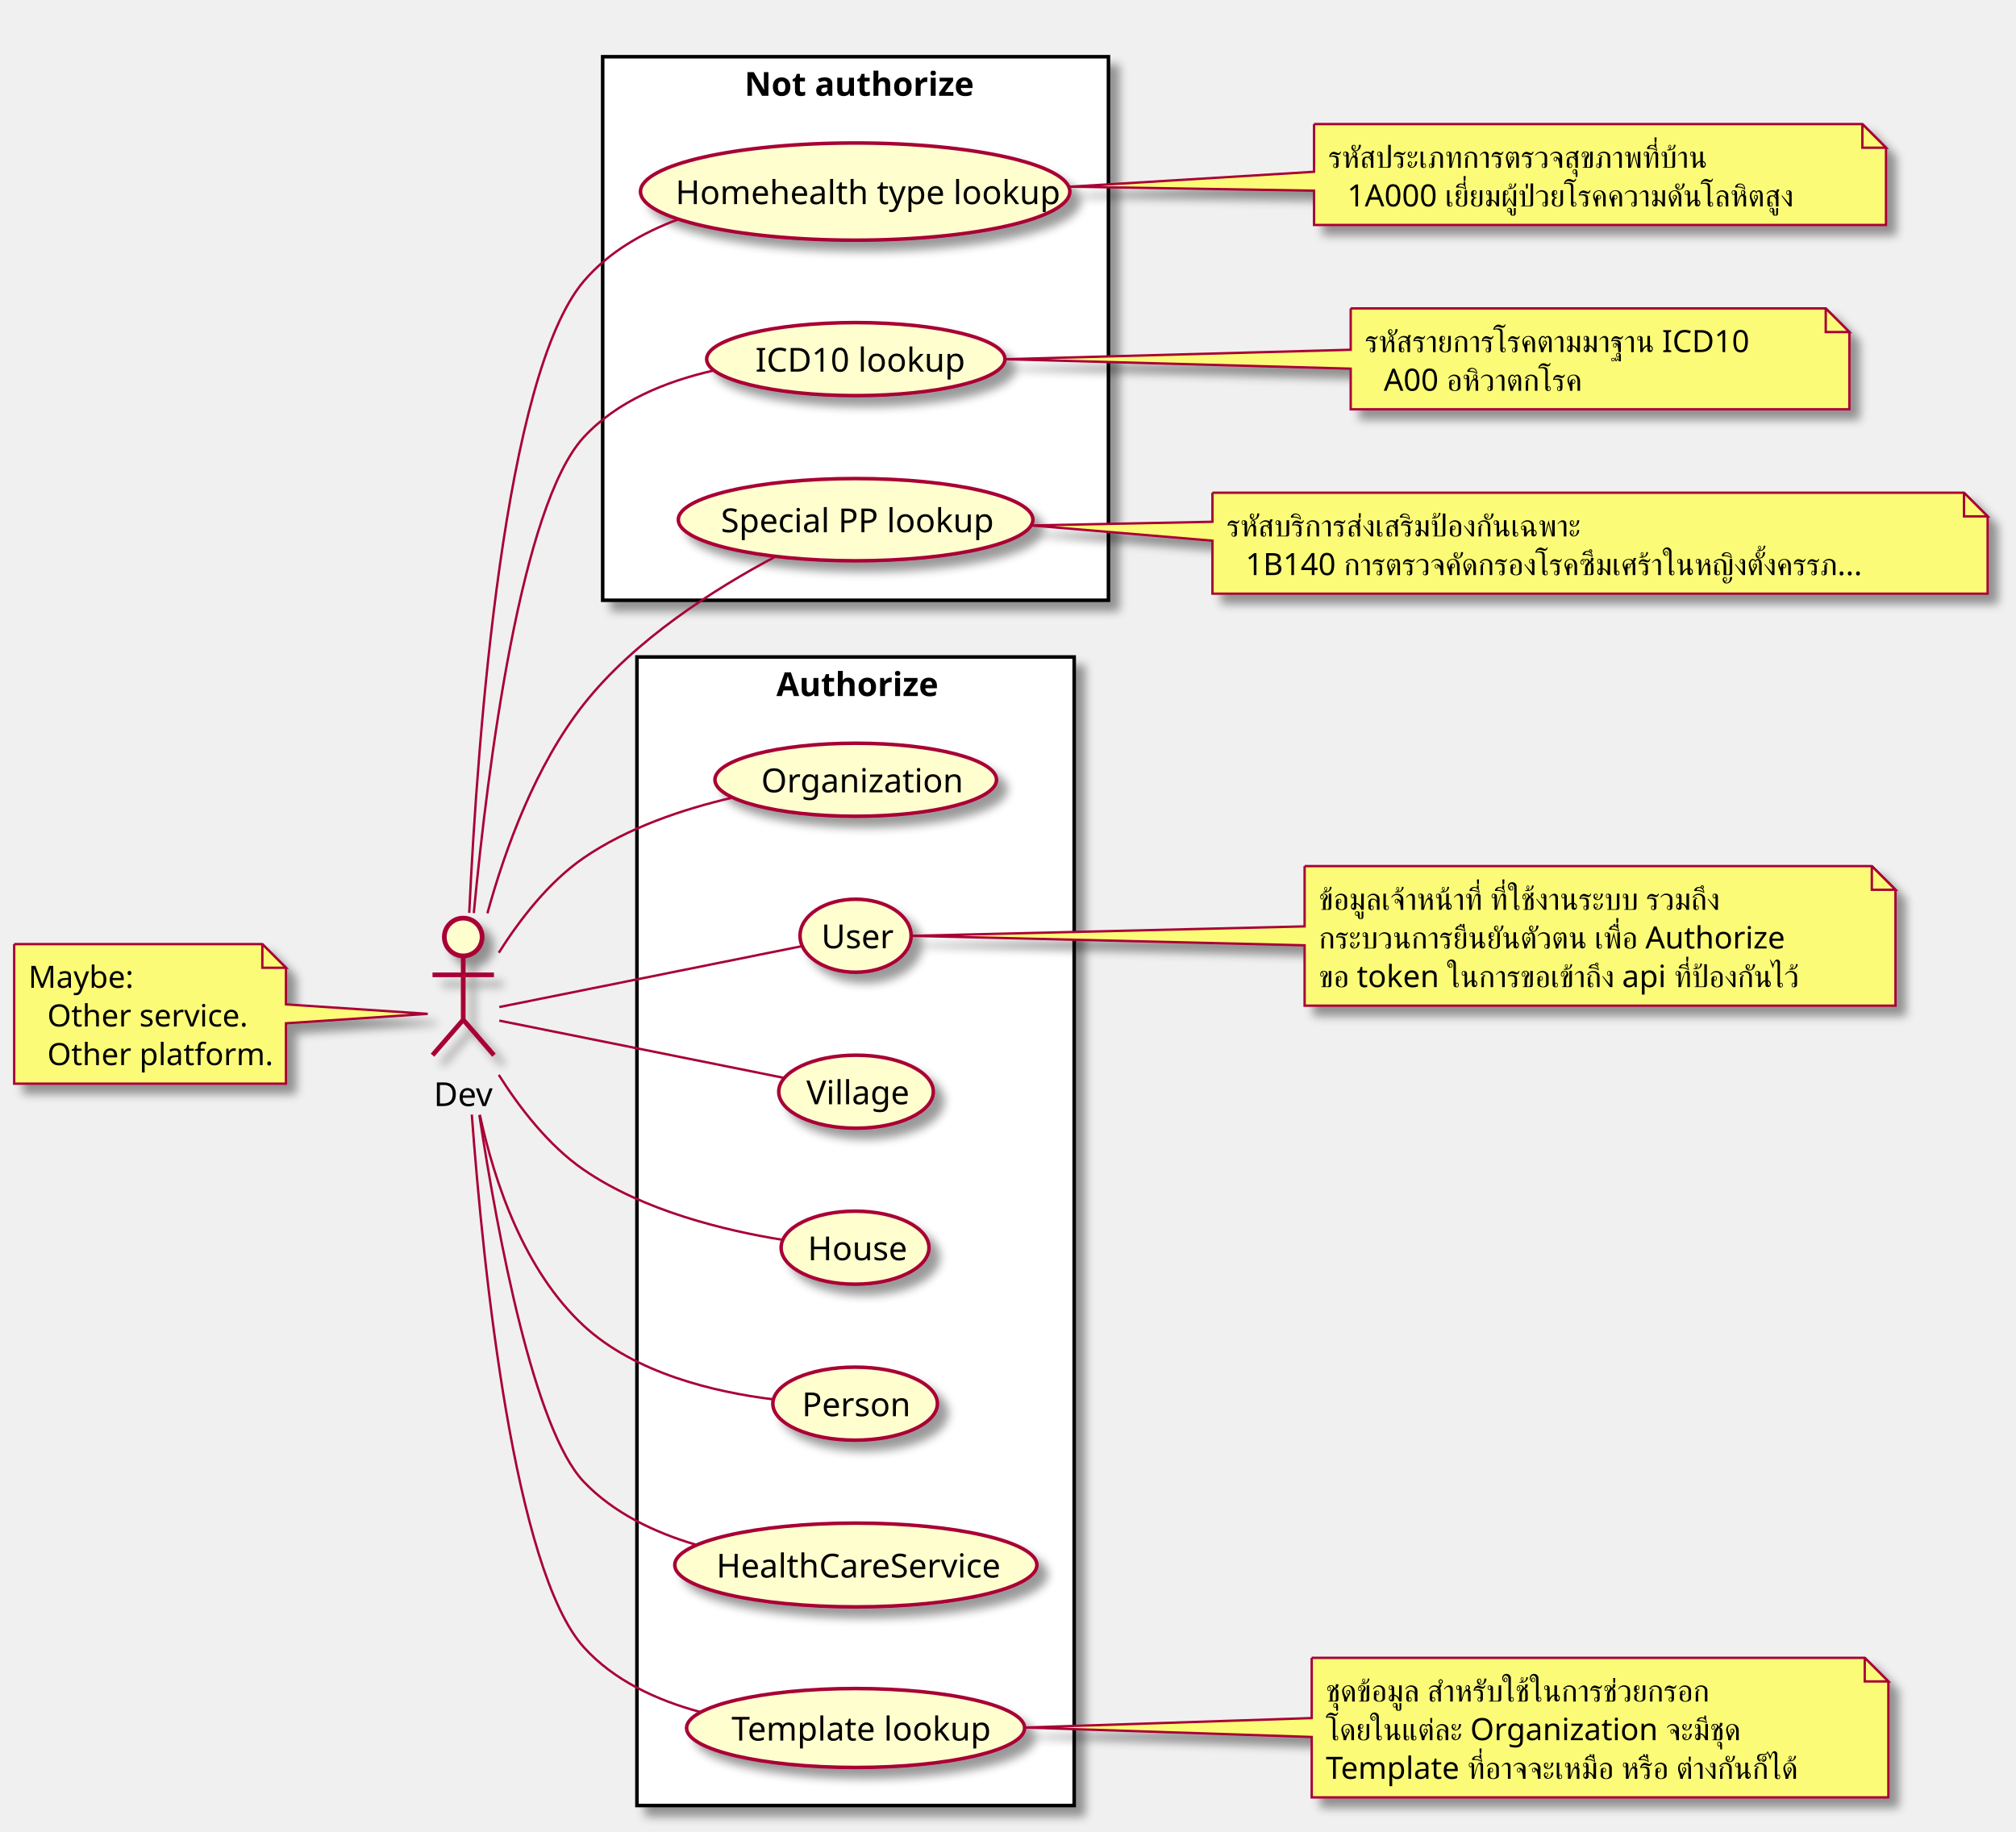
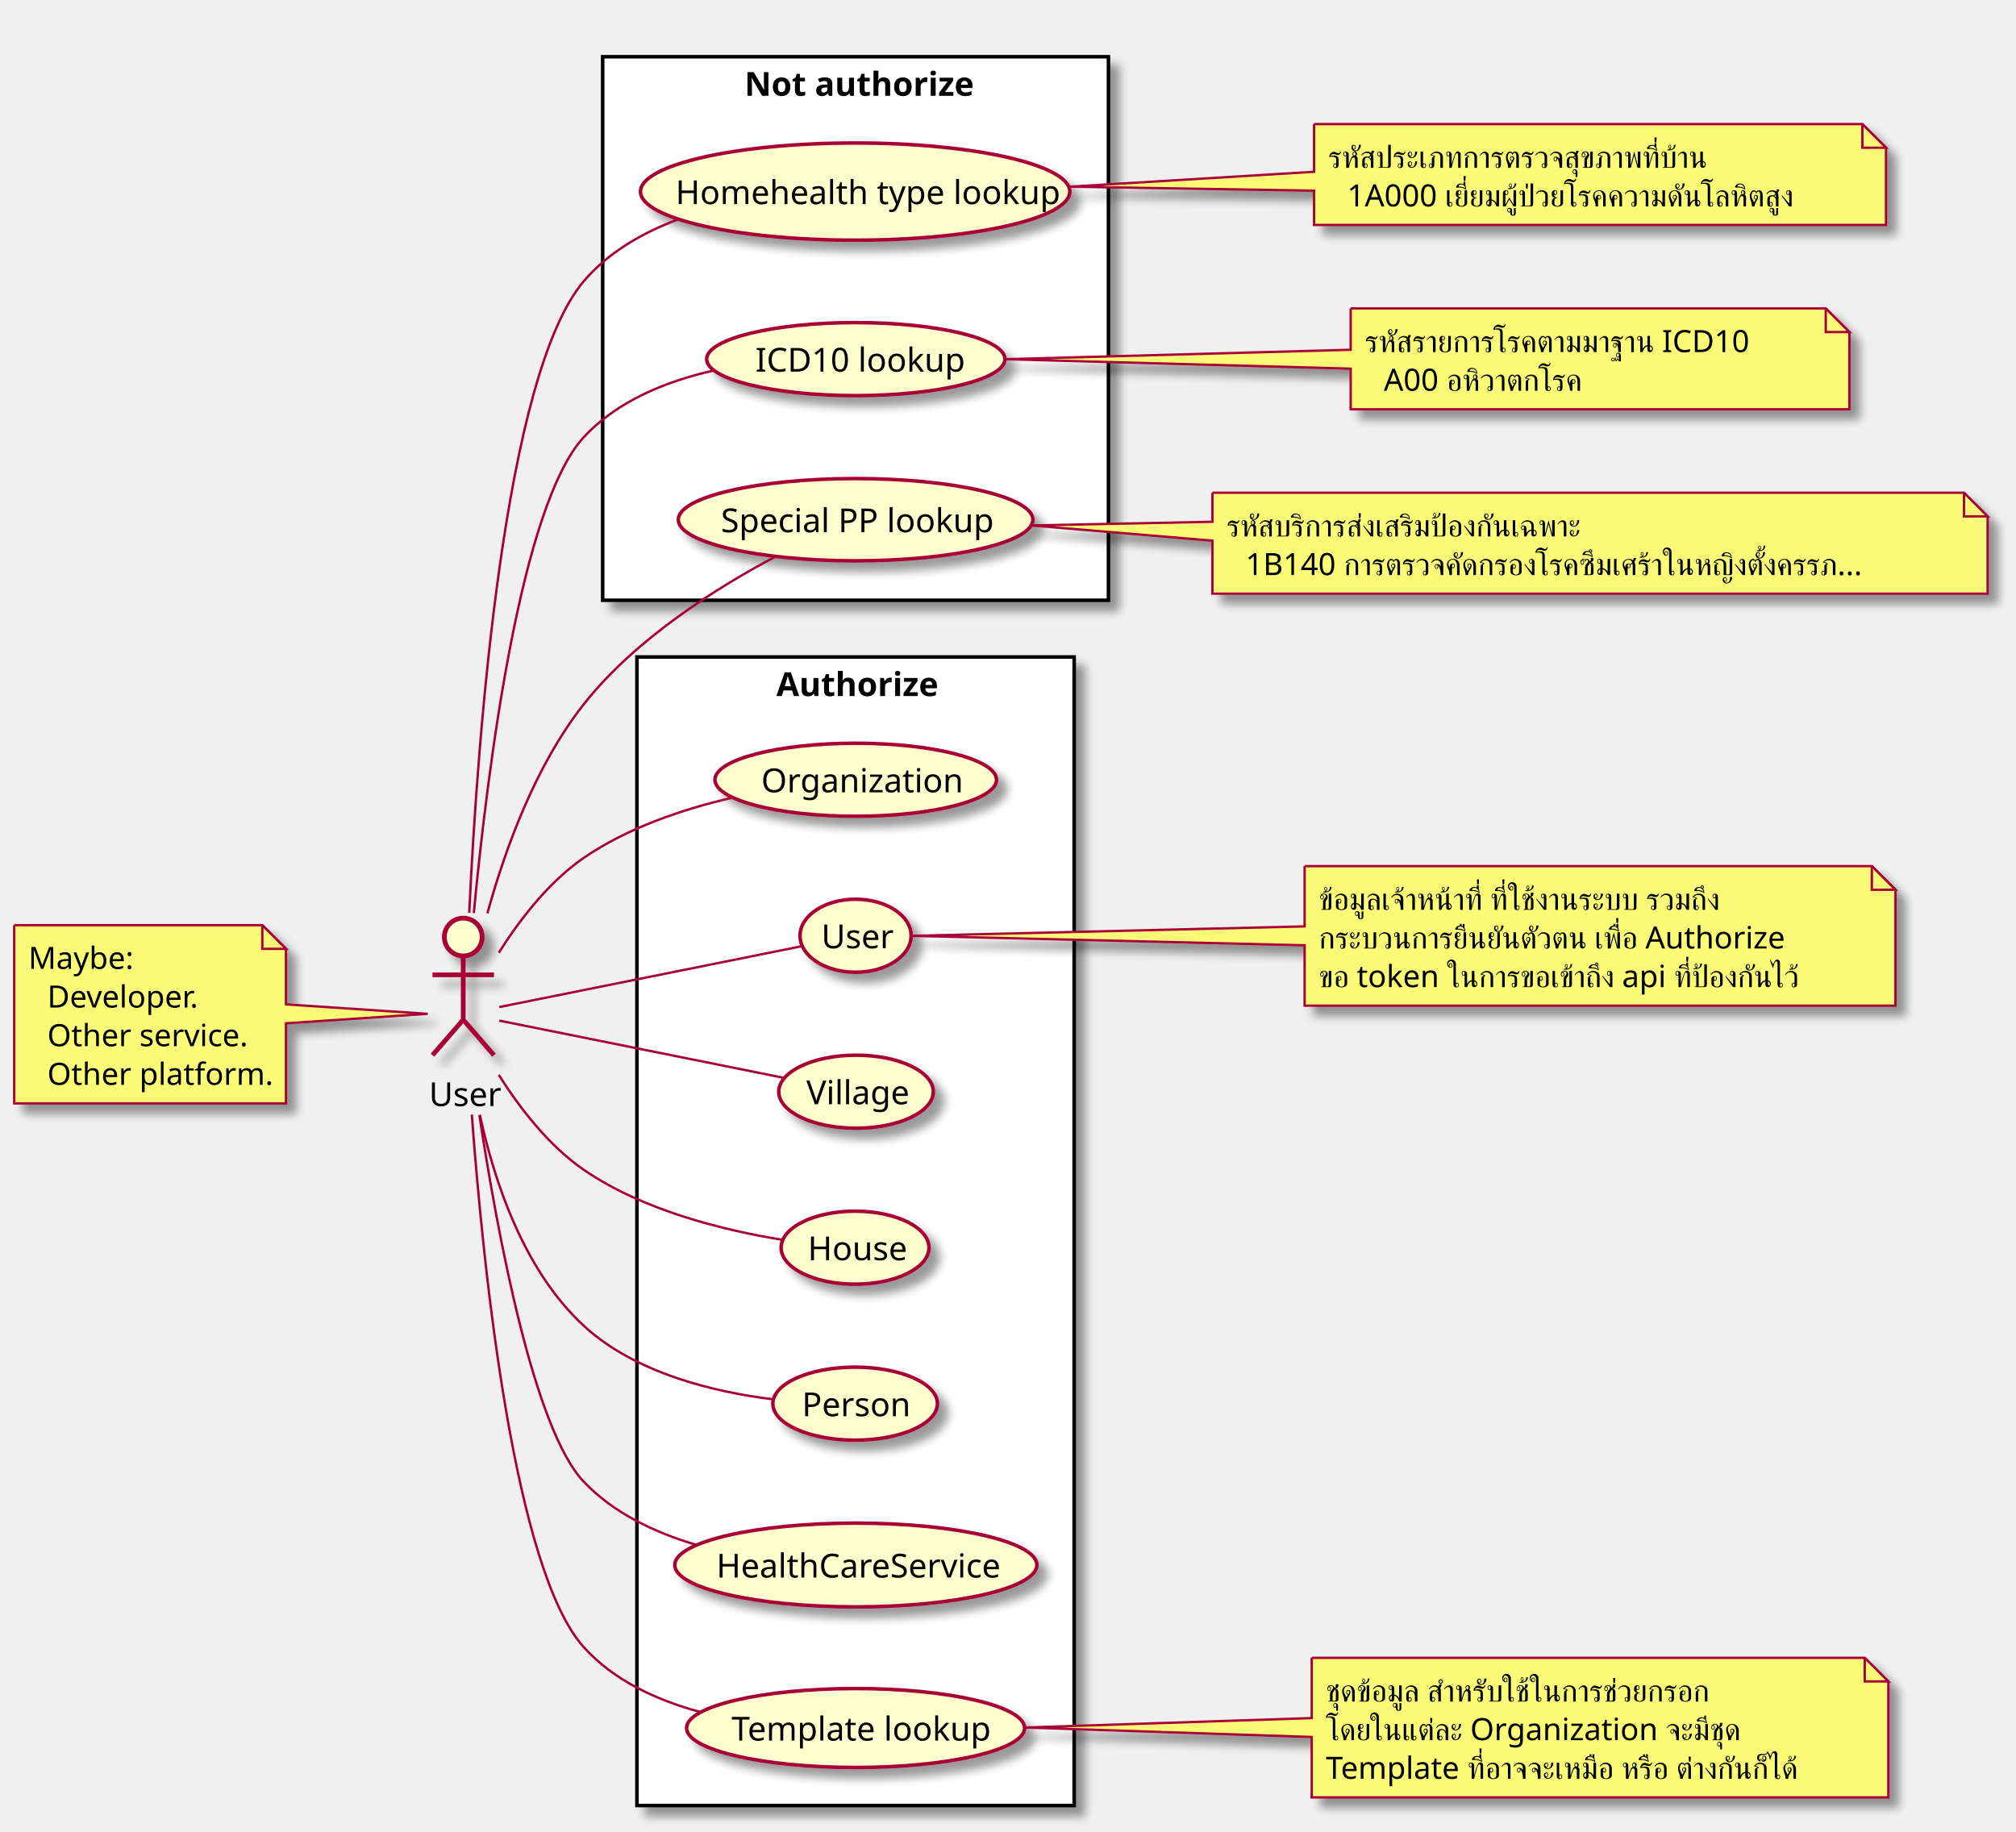
<svg xmlns="http://www.w3.org/2000/svg" contentScriptType="application/ecmascript" contentStyleType="text/css" height="775px" preserveAspectRatio="none" style="width:853px;height:775px;" version="1.1" viewBox="0 0 853 775" width="853px" zoomAndPan="magnify">
  <defs>
-     <filter height="300%" id="f7b1na3vngrhd" width="300%" x="-1" y="-1">
+     <filter height="300%" id="f1f7m09ej04ksu" width="300%" x="-1" y="-1">
      <feGaussianBlur result="blurOut" stdDeviation="2.0" />
      <feColorMatrix in="blurOut" result="blurOut2" type="matrix" values="0 0 0 0 0 0 0 0 0 0 0 0 0 0 0 0 0 0 .4 0" />
      <feOffset dx="4.0" dy="4.0" in="blurOut2" result="blurOut3" />
      <feBlend in="SourceGraphic" in2="blurOut3" mode="normal" />
    </filter>
  </defs>
  <g>
-     <rect fill="#FFFFFF" filter="url(#f7b1na3vngrhd)" height="230" style="stroke: #000000; stroke-width: 1.5;" width="214" x="255" y="24" />
+     <rect fill="#FFFFFF" filter="url(#f1f7m09ej04ksu)" height="230" style="stroke: #000000; stroke-width: 1.5;" width="214" x="255" y="24" />
    <text fill="#000000" font-family="sans-serif" font-size="14" font-weight="bold" lengthAdjust="spacingAndGlyphs" textLength="94" x="315" y="40.533">Not authorize</text>
-     <rect fill="#FFFFFF" filter="url(#f7b1na3vngrhd)" height="486" style="stroke: #000000; stroke-width: 1.5;" width="185" x="269.5" y="278" />
+     <rect fill="#FFFFFF" filter="url(#f1f7m09ej04ksu)" height="486" style="stroke: #000000; stroke-width: 1.5;" width="185" x="269.5" y="278" />
    <text fill="#000000" font-family="sans-serif" font-size="14" font-weight="bold" lengthAdjust="spacingAndGlyphs" textLength="67" x="328.5" y="294.533">Authorize</text>
-     <ellipse cx="361.83" cy="81.066" fill="#FEFECE" filter="url(#f7b1na3vngrhd)" rx="90.83" ry="20.566" style="stroke: #A80036; stroke-width: 1.5;" />
+     <ellipse cx="361.83" cy="81.066" fill="#FEFECE" filter="url(#f1f7m09ej04ksu)" rx="90.83" ry="20.566" style="stroke: #A80036; stroke-width: 1.5;" />
    <text fill="#000000" font-family="sans-serif" font-size="14" lengthAdjust="spacingAndGlyphs" textLength="152" x="285.83" y="86.371">Homehealth type lookup</text>
-     <ellipse cx="362.104" cy="151.952" fill="#FEFECE" filter="url(#f7b1na3vngrhd)" rx="63.104" ry="15.452" style="stroke: #A80036; stroke-width: 1.5;" />
+     <ellipse cx="362.104" cy="151.952" fill="#FEFECE" filter="url(#f1f7m09ej04ksu)" rx="63.104" ry="15.452" style="stroke: #A80036; stroke-width: 1.5;" />
    <text fill="#000000" font-family="sans-serif" font-size="14" lengthAdjust="spacingAndGlyphs" textLength="85" x="319.604" y="157.256">ICD10 lookup</text>
-     <ellipse cx="362.021" cy="219.904" fill="#FEFECE" filter="url(#f7b1na3vngrhd)" rx="75.021" ry="17.404" style="stroke: #A80036; stroke-width: 1.5;" />
+     <ellipse cx="362.021" cy="219.904" fill="#FEFECE" filter="url(#f1f7m09ej04ksu)" rx="75.021" ry="17.404" style="stroke: #A80036; stroke-width: 1.5;" />
    <text fill="#000000" font-family="sans-serif" font-size="14" lengthAdjust="spacingAndGlyphs" textLength="114" x="305.021" y="225.209">Special PP lookup</text>
-     <ellipse cx="362.068" cy="329.952" fill="#FEFECE" filter="url(#f7b1na3vngrhd)" rx="59.569" ry="15.452" style="stroke: #A80036; stroke-width: 1.5;" />
+     <ellipse cx="362.068" cy="329.952" fill="#FEFECE" filter="url(#f1f7m09ej04ksu)" rx="59.569" ry="15.452" style="stroke: #A80036; stroke-width: 1.5;" />
    <text fill="#000000" font-family="sans-serif" font-size="14" lengthAdjust="spacingAndGlyphs" textLength="80" x="322.068" y="335.256">Organization</text>
-     <ellipse cx="362.006" cy="395.952" fill="#FEFECE" filter="url(#f7b1na3vngrhd)" rx="23.506" ry="15.452" style="stroke: #A80036; stroke-width: 1.5;" />
+     <ellipse cx="362.006" cy="395.952" fill="#FEFECE" filter="url(#f1f7m09ej04ksu)" rx="23.506" ry="15.452" style="stroke: #A80036; stroke-width: 1.5;" />
    <text fill="#000000" font-family="sans-serif" font-size="14" lengthAdjust="spacingAndGlyphs" textLength="29" x="347.506" y="401.256">User</text>
-     <ellipse cx="362.199" cy="461.952" fill="#FEFECE" filter="url(#f7b1na3vngrhd)" rx="32.699" ry="15.452" style="stroke: #A80036; stroke-width: 1.5;" />
+     <ellipse cx="362.199" cy="461.952" fill="#FEFECE" filter="url(#f1f7m09ej04ksu)" rx="32.699" ry="15.452" style="stroke: #A80036; stroke-width: 1.5;" />
    <text fill="#000000" font-family="sans-serif" font-size="14" lengthAdjust="spacingAndGlyphs" textLength="42" x="341.199" y="467.256">Village</text>
-     <ellipse cx="361.784" cy="527.952" fill="#FEFECE" filter="url(#f7b1na3vngrhd)" rx="31.284" ry="15.452" style="stroke: #A80036; stroke-width: 1.5;" />
+     <ellipse cx="361.784" cy="527.952" fill="#FEFECE" filter="url(#f1f7m09ej04ksu)" rx="31.284" ry="15.452" style="stroke: #A80036; stroke-width: 1.5;" />
    <text fill="#000000" font-family="sans-serif" font-size="14" lengthAdjust="spacingAndGlyphs" textLength="40" x="341.784" y="533.256">House</text>
-     <ellipse cx="361.82" cy="593.952" fill="#FEFECE" filter="url(#f7b1na3vngrhd)" rx="34.82" ry="15.452" style="stroke: #A80036; stroke-width: 1.5;" />
+     <ellipse cx="361.82" cy="593.952" fill="#FEFECE" filter="url(#f1f7m09ej04ksu)" rx="34.82" ry="15.452" style="stroke: #A80036; stroke-width: 1.5;" />
    <text fill="#000000" font-family="sans-serif" font-size="14" lengthAdjust="spacingAndGlyphs" textLength="45" x="339.32" y="599.256">Person</text>
-     <ellipse cx="362.114" cy="662.223" fill="#FEFECE" filter="url(#f7b1na3vngrhd)" rx="76.614" ry="17.723" style="stroke: #A80036; stroke-width: 1.5;" />
+     <ellipse cx="362.114" cy="662.223" fill="#FEFECE" filter="url(#f1f7m09ej04ksu)" rx="76.614" ry="17.723" style="stroke: #A80036; stroke-width: 1.5;" />
    <text fill="#000000" font-family="sans-serif" font-size="14" lengthAdjust="spacingAndGlyphs" textLength="118" x="303.114" y="667.528">HealthCareService</text>
-     <ellipse cx="362.015" cy="731.203" fill="#FEFECE" filter="url(#f7b1na3vngrhd)" rx="71.515" ry="16.703" style="stroke: #A80036; stroke-width: 1.5;" />
+     <ellipse cx="362.015" cy="731.203" fill="#FEFECE" filter="url(#f1f7m09ej04ksu)" rx="71.515" ry="16.703" style="stroke: #A80036; stroke-width: 1.5;" />
    <text fill="#000000" font-family="sans-serif" font-size="14" lengthAdjust="spacingAndGlyphs" textLength="105" x="309.515" y="736.508">Template lookup</text>
-     <ellipse cx="196" cy="396.5" fill="#FEFECE" filter="url(#f7b1na3vngrhd)" rx="8" ry="8" style="stroke: #A80036; stroke-width: 2.0;" />
-     <path d="M196,404.5 L196,431.5 M183,412.5 L209,412.5 M196,431.5 L183,446.5 M196,431.5 L209,446.5 " fill="none" filter="url(#f7b1na3vngrhd)" style="stroke: #A80036; stroke-width: 2.0;" />
-     <text fill="#000000" font-family="sans-serif" font-size="14" lengthAdjust="spacingAndGlyphs" textLength="25" x="183.5" y="468.033">Dev</text>
-     <path d="M6,399.5 L6,458.555 A0,0 0 0 0 6,458.555 L121,458.555 A0,0 0 0 0 121,458.555 L121,433 L180.972,429 L121,425 L121,409.5 L111,399.5 L6,399.5 A0,0 0 0 0 6,399.5 " fill="#FBFB77" filter="url(#f7b1na3vngrhd)" style="stroke: #A80036; stroke-width: 1.0;" />
-     <path d="M111,399.5 L111,409.5 L121,409.5 L111,399.5 " fill="#FBFB77" style="stroke: #A80036; stroke-width: 1.0;" />
-     <text fill="#000000" font-family="sans-serif" font-size="13" lengthAdjust="spacingAndGlyphs" textLength="43" x="12" y="417.995">Maybe:</text>
-     <text fill="#000000" font-family="sans-serif" font-size="13" lengthAdjust="spacingAndGlyphs" textLength="80" x="20" y="434.347">Other service.</text>
-     <text fill="#000000" font-family="sans-serif" font-size="13" lengthAdjust="spacingAndGlyphs" textLength="86" x="20" y="450.698">Other platform.</text>
-     <path d="M556,52.5 L556,72.685 L452.693,78.994 L556,80.685 L556,95.203 A0,0 0 0 0 556,95.203 L798,95.203 A0,0 0 0 0 798,95.203 L798,62.5 L788,52.5 L556,52.5 A0,0 0 0 0 556,52.5 " fill="#FBFB77" filter="url(#f7b1na3vngrhd)" style="stroke: #A80036; stroke-width: 1.0;" />
+     <ellipse cx="196" cy="396.5" fill="#FEFECE" filter="url(#f1f7m09ej04ksu)" rx="8" ry="8" style="stroke: #A80036; stroke-width: 2.0;" />
+     <path d="M196,404.5 L196,431.5 M183,412.5 L209,412.5 M196,431.5 L183,446.5 M196,431.5 L209,446.5 " fill="none" filter="url(#f1f7m09ej04ksu)" style="stroke: #A80036; stroke-width: 2.0;" />
+     <text fill="#000000" font-family="sans-serif" font-size="14" lengthAdjust="spacingAndGlyphs" textLength="29" x="181.5" y="468.033">User</text>
+     <path d="M6,391.5 L6,466.906 A0,0 0 0 0 6,466.906 L121,466.906 A0,0 0 0 0 121,466.906 L121,433 L180.972,429 L121,425 L121,401.5 L111,391.5 L6,391.5 A0,0 0 0 0 6,391.5 " fill="#FBFB77" filter="url(#f1f7m09ej04ksu)" style="stroke: #A80036; stroke-width: 1.0;" />
+     <path d="M111,391.5 L111,401.5 L121,401.5 L111,391.5 " fill="#FBFB77" style="stroke: #A80036; stroke-width: 1.0;" />
+     <text fill="#000000" font-family="sans-serif" font-size="13" lengthAdjust="spacingAndGlyphs" textLength="43" x="12" y="409.995">Maybe:</text>
+     <text fill="#000000" font-family="sans-serif" font-size="13" lengthAdjust="spacingAndGlyphs" textLength="60" x="20" y="426.347">Developer.</text>
+     <text fill="#000000" font-family="sans-serif" font-size="13" lengthAdjust="spacingAndGlyphs" textLength="80" x="20" y="442.698">Other service.</text>
+     <text fill="#000000" font-family="sans-serif" font-size="13" lengthAdjust="spacingAndGlyphs" textLength="86" x="20" y="459.05">Other platform.</text>
+     <path d="M556,52.5 L556,72.685 L452.693,78.994 L556,80.685 L556,95.203 A0,0 0 0 0 556,95.203 L798,95.203 A0,0 0 0 0 798,95.203 L798,62.5 L788,52.5 L556,52.5 A0,0 0 0 0 556,52.5 " fill="#FBFB77" filter="url(#f1f7m09ej04ksu)" style="stroke: #A80036; stroke-width: 1.0;" />
    <path d="M788,52.5 L788,62.5 L798,62.5 L788,52.5 " fill="#FBFB77" style="stroke: #A80036; stroke-width: 1.0;" />
    <text fill="#000000" font-family="sans-serif" font-size="13" lengthAdjust="spacingAndGlyphs" textLength="191" x="562" y="70.995">รหัสประเภทการตรวจสุขภาพที่บ้าน</text>
    <text fill="#000000" font-family="sans-serif" font-size="13" lengthAdjust="spacingAndGlyphs" textLength="213" x="570" y="87.347">1A000 เยี่ยมผู้ป่วยโรคความดันโลหิตสูง</text>
-     <path d="M571.5,130.5 L571.5,148 L425.213,152 L571.5,156 L571.5,173.203 A0,0 0 0 0 571.5,173.203 L782.5,173.203 A0,0 0 0 0 782.5,173.203 L782.5,140.5 L772.5,130.5 L571.5,130.5 A0,0 0 0 0 571.5,130.5 " fill="#FBFB77" filter="url(#f7b1na3vngrhd)" style="stroke: #A80036; stroke-width: 1.0;" />
+     <path d="M571.5,130.5 L571.5,148 L425.213,152 L571.5,156 L571.5,173.203 A0,0 0 0 0 571.5,173.203 L782.5,173.203 A0,0 0 0 0 782.5,173.203 L782.5,140.5 L772.5,130.5 L571.5,130.5 A0,0 0 0 0 571.5,130.5 " fill="#FBFB77" filter="url(#f1f7m09ej04ksu)" style="stroke: #A80036; stroke-width: 1.0;" />
    <path d="M772.5,130.5 L772.5,140.5 L782.5,140.5 L772.5,130.5 " fill="#FBFB77" style="stroke: #A80036; stroke-width: 1.0;" />
    <text fill="#000000" font-family="sans-serif" font-size="13" lengthAdjust="spacingAndGlyphs" textLength="190" x="577.5" y="148.995">รหัสรายการโรคตามมาฐาน ICD10</text>
    <text fill="#000000" font-family="sans-serif" font-size="13" lengthAdjust="spacingAndGlyphs" textLength="95" x="585.5" y="165.347">A00 อหิวาตกโรค</text>
-     <path d="M513,208.5 L513,220.788 L436.385,222.345 L513,228.788 L513,251.203 A0,0 0 0 0 513,251.203 L841,251.203 A0,0 0 0 0 841,251.203 L841,218.5 L831,208.5 L513,208.5 A0,0 0 0 0 513,208.5 " fill="#FBFB77" filter="url(#f7b1na3vngrhd)" style="stroke: #A80036; stroke-width: 1.0;" />
+     <path d="M513,208.5 L513,220.788 L436.385,222.345 L513,228.788 L513,251.203 A0,0 0 0 0 513,251.203 L841,251.203 A0,0 0 0 0 841,251.203 L841,218.5 L831,208.5 L513,208.5 A0,0 0 0 0 513,208.5 " fill="#FBFB77" filter="url(#f1f7m09ej04ksu)" style="stroke: #A80036; stroke-width: 1.0;" />
    <path d="M831,208.5 L831,218.5 L841,218.5 L831,208.5 " fill="#FBFB77" style="stroke: #A80036; stroke-width: 1.0;" />
    <text fill="#000000" font-family="sans-serif" font-size="13" lengthAdjust="spacingAndGlyphs" textLength="178" x="519" y="226.995">รหัสบริการส่งเสริมป้องกันเฉพาะ</text>
    <text fill="#000000" font-family="sans-serif" font-size="13" lengthAdjust="spacingAndGlyphs" textLength="299" x="527" y="243.347">1B140 การตรวจคัดกรองโรคซึมเศร้าในหญิงตั้งครรภ...</text>
-     <path d="M552,366.5 L552,392 L385.51,396 L552,400 L552,425.555 A0,0 0 0 0 552,425.555 L802,425.555 A0,0 0 0 0 802,425.555 L802,376.5 L792,366.5 L552,366.5 A0,0 0 0 0 552,366.5 " fill="#FBFB77" filter="url(#f7b1na3vngrhd)" style="stroke: #A80036; stroke-width: 1.0;" />
+     <path d="M552,366.5 L552,392 L385.51,396 L552,400 L552,425.555 A0,0 0 0 0 552,425.555 L802,425.555 A0,0 0 0 0 802,425.555 L802,376.5 L792,366.5 L552,366.5 A0,0 0 0 0 552,366.5 " fill="#FBFB77" filter="url(#f1f7m09ej04ksu)" style="stroke: #A80036; stroke-width: 1.0;" />
    <path d="M792,366.5 L792,376.5 L802,376.5 L792,366.5 " fill="#FBFB77" style="stroke: #A80036; stroke-width: 1.0;" />
    <text fill="#000000" font-family="sans-serif" font-size="13" lengthAdjust="spacingAndGlyphs" textLength="204" x="558" y="384.995">ข้อมูลเจ้าหน้าที่ ที่ใช้งานระบบ รวมถึง</text>
    <text fill="#000000" font-family="sans-serif" font-size="13" lengthAdjust="spacingAndGlyphs" textLength="217" x="558" y="401.347">กระบวนการยืนยันตัวตน เพื่อ Authorize</text>
    <text fill="#000000" font-family="sans-serif" font-size="13" lengthAdjust="spacingAndGlyphs" textLength="229" x="558" y="417.698">ขอ token ในการขอเข้าถึง api ที่ป้องกันไว้</text>
-     <path d="M555,701.5 L555,727 L433.634,731 L555,735 L555,760.555 A0,0 0 0 0 555,760.555 L799,760.555 A0,0 0 0 0 799,760.555 L799,711.5 L789,701.5 L555,701.5 A0,0 0 0 0 555,701.5 " fill="#FBFB77" filter="url(#f7b1na3vngrhd)" style="stroke: #A80036; stroke-width: 1.0;" />
+     <path d="M555,701.5 L555,727 L433.634,731 L555,735 L555,760.555 A0,0 0 0 0 555,760.555 L799,760.555 A0,0 0 0 0 799,760.555 L799,711.5 L789,701.5 L555,701.5 A0,0 0 0 0 555,701.5 " fill="#FBFB77" filter="url(#f1f7m09ej04ksu)" style="stroke: #A80036; stroke-width: 1.0;" />
    <path d="M789,701.5 L789,711.5 L799,711.5 L789,701.5 " fill="#FBFB77" style="stroke: #A80036; stroke-width: 1.0;" />
    <text fill="#000000" font-family="sans-serif" font-size="13" lengthAdjust="spacingAndGlyphs" textLength="195" x="561" y="719.995">ชุดข้อมูล สำหรับใช้ในการช่วยกรอก</text>
    <text fill="#000000" font-family="sans-serif" font-size="13" lengthAdjust="spacingAndGlyphs" textLength="187" x="561" y="736.347">โดยในแต่ละ Organization จะมีชุด</text>
    <text fill="#000000" font-family="sans-serif" font-size="13" lengthAdjust="spacingAndGlyphs" textLength="223" x="561" y="752.698">Template ที่อาจจะเหมือ หรือ ต่างกันก็ได้</text>
    <path d="M198.54,386.273 C202.104,310.907 213.371,158.565 247,119 C257.404,106.76 271.862,98.445 286.995,92.802 " fill="none" id="Dev-Homehealth type lookup" style="stroke: #A80036; stroke-width: 1.0;" />
    <path d="M200.475,386.359 C206.373,324.429 220.379,213.831 247,185 C261.118,169.711 281.84,161.349 301.758,156.828 " fill="none" id="Dev-ICD10 lookup" style="stroke: #A80036; stroke-width: 1.0;" />
    <path d="M206.23,386.467 C213.766,359.085 226.577,323.902 247,298 C268.678,270.506 302.709,249.003 327.952,235.599 " fill="none" id="Dev-Special PP lookup" style="stroke: #A80036; stroke-width: 1.0;" />
    <path d="M211.038,403.163 C219.727,389.408 232.073,373.259 247,363 C265.509,350.28 288.923,342.409 309.711,337.564 " fill="none" id="Dev-Organization" style="stroke: #A80036; stroke-width: 1.0;" />
    <path d="M211.267,426.129 C240.023,420.343 305.103,407.248 339.213,400.384 " fill="none" id="Dev-User" style="stroke: #A80036; stroke-width: 1.0;" />
    <path d="M211.267,431.871 C238.075,437.265 296.452,449.012 331.875,456.139 " fill="none" id="Dev-Village" style="stroke: #A80036; stroke-width: 1.0;" />
    <path d="M211.038,454.837 C219.727,468.592 232.073,484.741 247,495 C272.301,512.388 306.769,520.715 331.162,524.637 " fill="none" id="Dev-House" style="stroke: #A80036; stroke-width: 1.0;" />
    <path d="M203.031,471.726 C209.287,500.704 221.876,537.817 247,561 C268.805,581.121 302.15,589.047 327.153,592.131 " fill="none" id="Dev-Person" style="stroke: #A80036; stroke-width: 1.0;" />
    <path d="M202.831,471.826 C210.642,523.118 225.991,604.902 247,627 C259.553,640.204 276.947,648.466 294.37,653.624 " fill="none" id="Dev-HealthCareService" style="stroke: #A80036; stroke-width: 1.0;" />
    <path d="M199.627,471.627 C204.61,538.65 217.676,664.411 247,697 C259.709,711.125 278.007,719.488 296.235,724.408 " fill="none" id="Dev-Template lookup" style="stroke: #A80036; stroke-width: 1.0;" />
  </g>
</svg>
